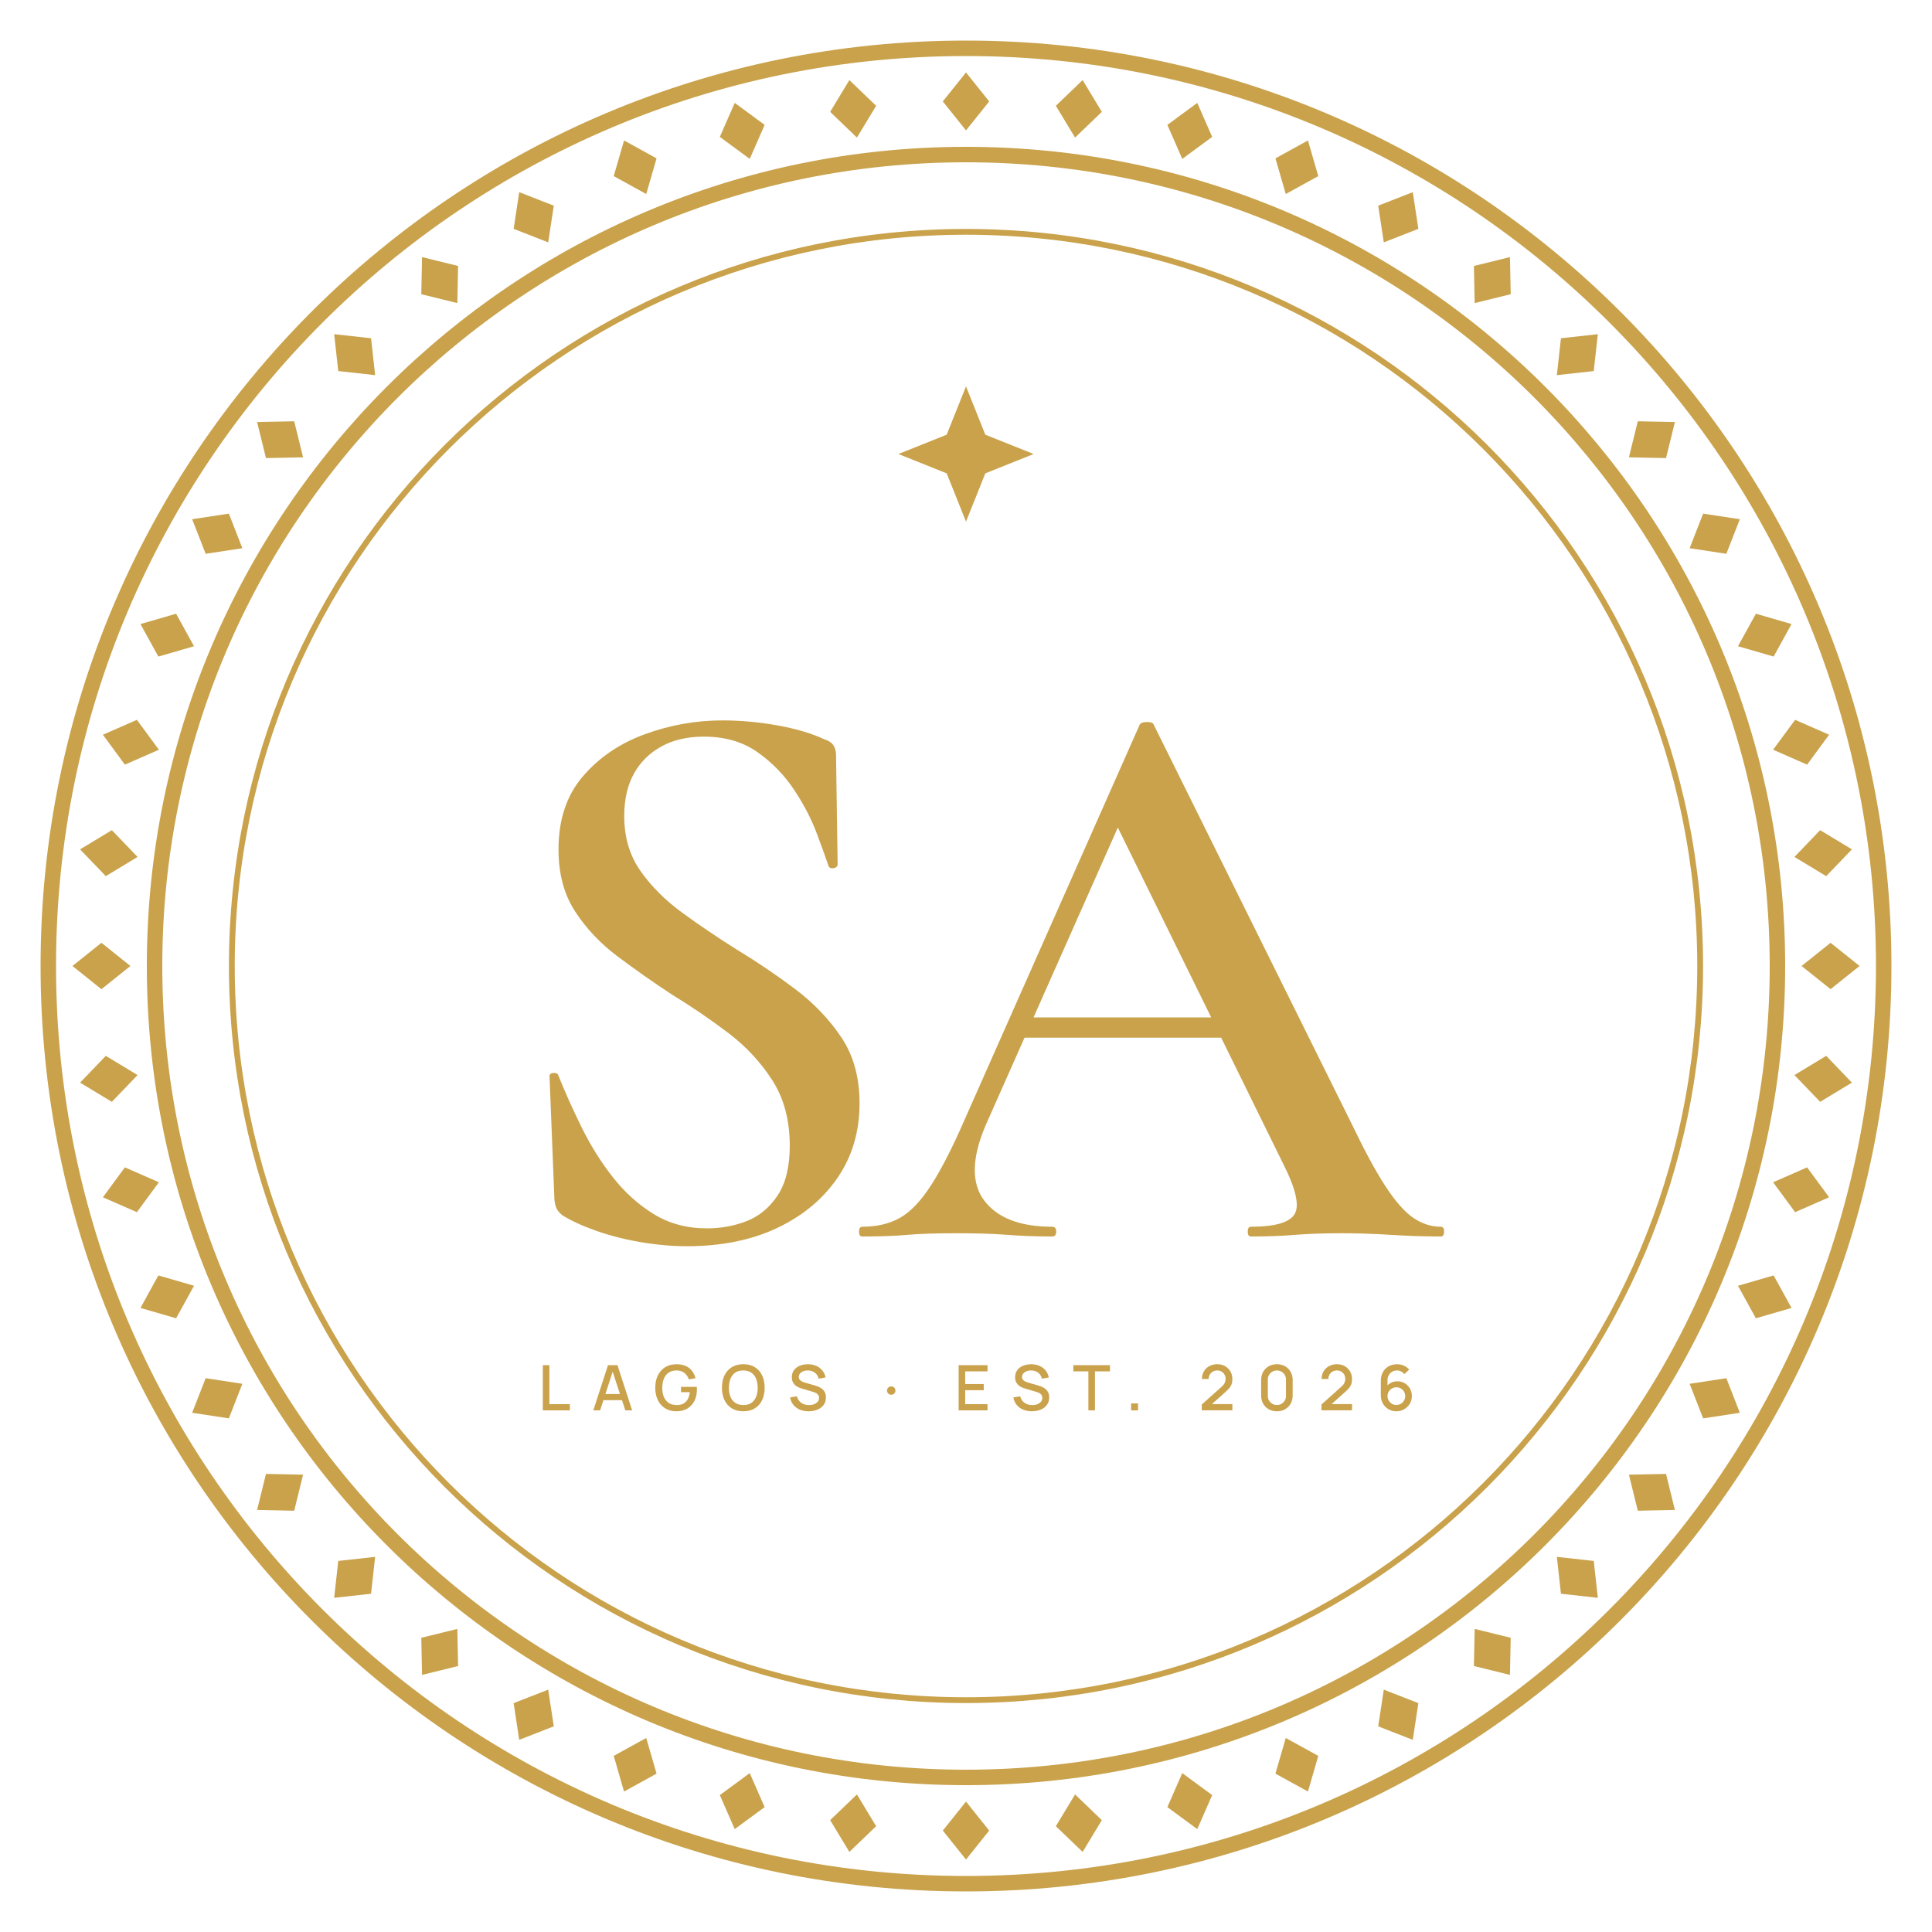
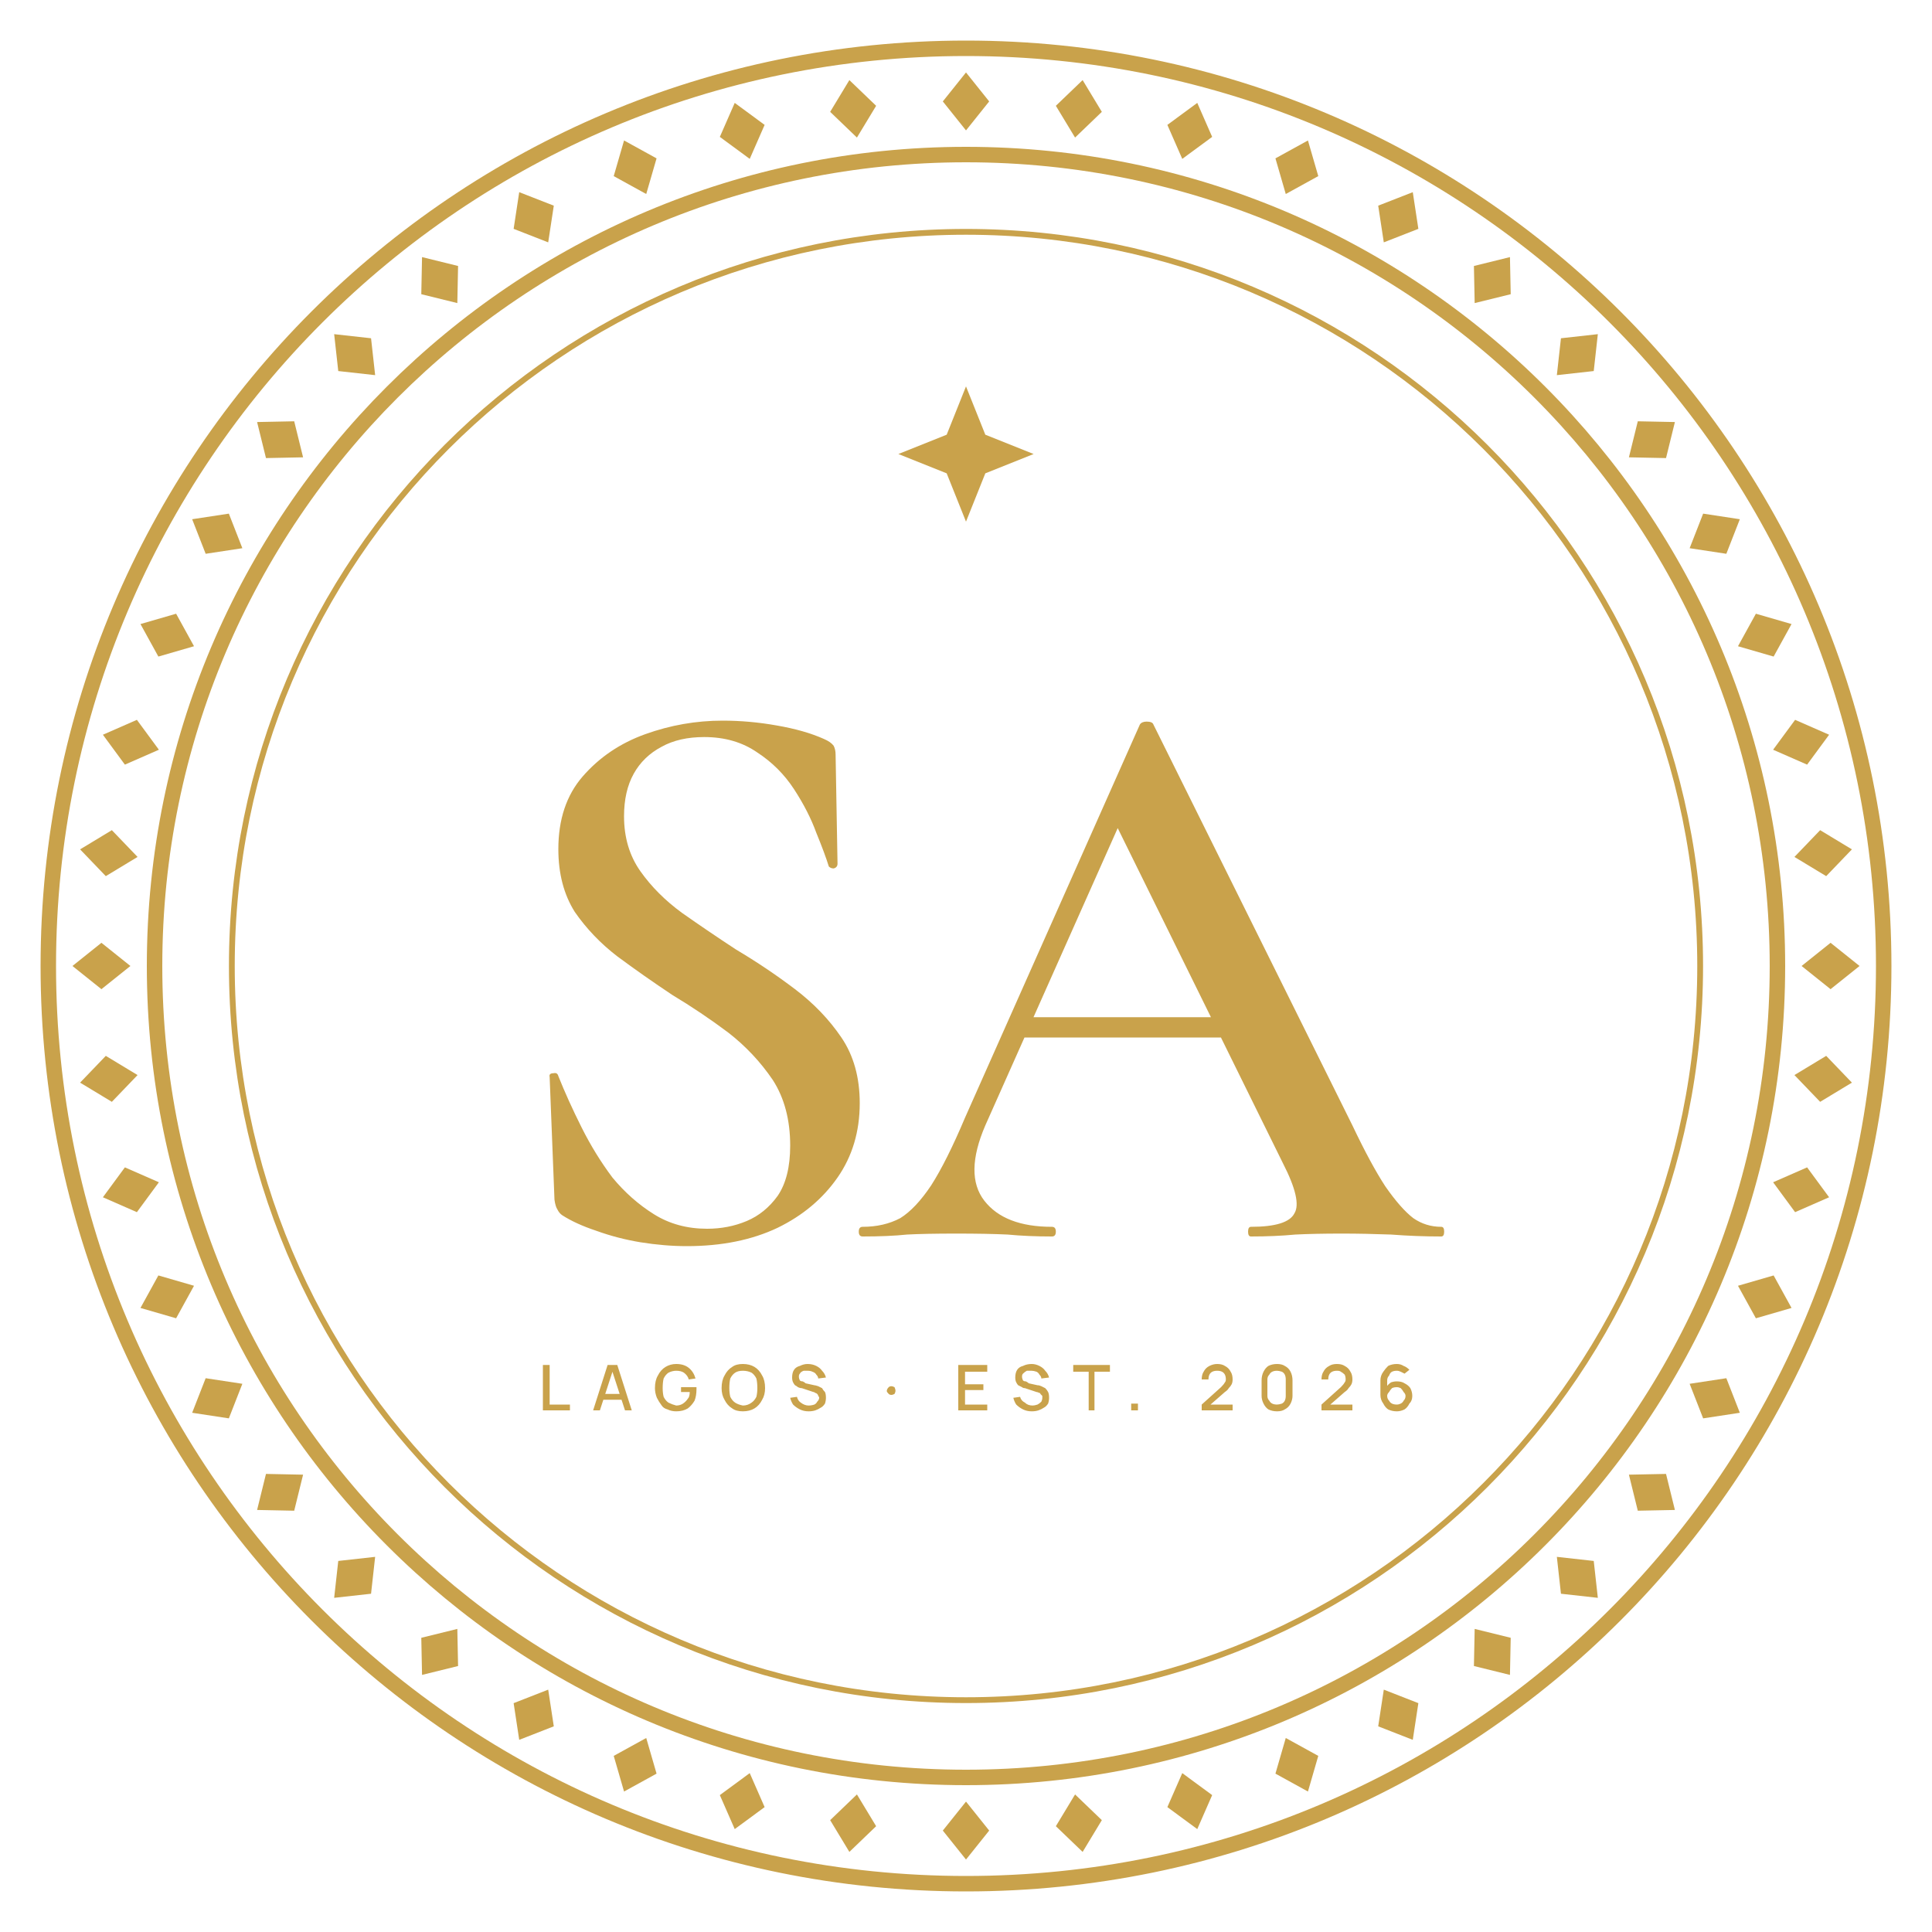
<svg xmlns="http://www.w3.org/2000/svg" width="200" height="200" viewBox="0 0 200 200">
  <defs />
  <g>
-     <path fill="none" stroke="#c9a24b" stroke-width="1.6" d="M 195 100 C 195 152.467 152.467 195 100 195 C 47.533 195 5 152.467 5 100 C 5 47.533 47.533 5 100 5 C 152.467 5 195 47.533 195 100 Z" />
-     <path fill="none" stroke="#c9a24b" stroke-width="1.6" d="M 184 100 C 184 146.392 146.392 184 100 184 C 53.608 184 16 146.392 16 100 C 16 53.608 53.608 16 100 16 C 146.392 16 184 53.608 184 100 Z" />
-     <path fill="#c9a24b" stroke="none" d="M 100 7.5 L 102.4 10.5 L 100 13.5 L 97.6 10.5 Z" />
+     <path fill="none" stroke="#c9a24b" stroke-width="1.6" d="M195 100C195 152.5 152.5 195 100 195C47.5 195 5 152.5 5 100C5 47.5 47.5 5 100 5C152.5 5 195 47.5 195 100Z" />
+     <path fill="none" stroke="#c9a24b" stroke-width="1.6" d="M184 100C184 146.4 146.4 184 100 184C53.6 184 16 146.4 16 100C16 53.6 53.6 16 100 16C146.4 16 184 53.6 184 100Z" />
+     <path fill="#c9a24b" stroke="none" d="M100 7.5L102.4 10.5L100 13.5L97.6 10.5Z" />
    <g transform="matrix(0.9914449 0.1305262 -0.1305262 0.9914449 13.90813 -12.19711)">
-       <path fill="#c9a24b" stroke="none" d="M 100 7.5 L 102.4 10.5 L 100 13.5 L 97.6 10.5 Z" />
+       <path fill="#c9a24b" stroke="none" d="M100 7.5L102.4 10.5L100 13.5L97.6 10.5Z" />
    </g>
    <g transform="matrix(0.9659258 0.258819 -0.258819 0.9659258 29.28932 -22.47449)">
-       <path fill="#c9a24b" stroke="none" d="M 100 7.5 L 102.4 10.5 L 100 13.5 L 97.6 10.5 Z" />
+       <path fill="#c9a24b" stroke="none" d="M100 7.5L102.4 10.5L100 13.5L97.6 10.5Z" />
    </g>
    <g transform="matrix(0.9238795 0.3826834 -0.3826834 0.9238795 45.88039 -30.6563)">
-       <path fill="#c9a24b" stroke="none" d="M 100 7.5 L 102.4 10.5 L 100 13.5 L 97.6 10.5 Z" />
+       <path fill="#c9a24b" stroke="none" d="M100 7.5L102.4 10.5L100 13.5L97.6 10.5Z" />
    </g>
    <g transform="matrix(0.8660254 0.5 -0.5 0.8660254 63.39746 -36.60254)">
-       <path fill="#c9a24b" stroke="none" d="M 100 7.5 L 102.4 10.5 L 100 13.5 L 97.6 10.5 Z" />
+       <path fill="#c9a24b" stroke="none" d="M100 7.5L102.4 10.5L100 13.5L97.6 10.5Z" />
    </g>
    <g transform="matrix(0.7933533 0.6087614 -0.6087614 0.7933533 81.54081 -40.21148)">
-       <path fill="#c9a24b" stroke="none" d="M 100 7.5 L 102.4 10.5 L 100 13.5 L 97.6 10.5 Z" />
+       <path fill="#c9a24b" stroke="none" d="M100 7.5L102.4 10.5L100 13.5L97.6 10.5Z" />
    </g>
    <g transform="matrix(0.7071068 0.7071068 -0.7071068 0.7071068 100 -41.42136)">
-       <path fill="#c9a24b" stroke="none" d="M 100 7.5 L 102.4 10.5 L 100 13.5 L 97.6 10.5 Z" />
+       <path fill="#c9a24b" stroke="none" d="M100 7.5L102.4 10.5L100 13.5L97.6 10.5Z" />
    </g>
    <g transform="matrix(0.6087614 0.7933533 -0.7933533 0.6087614 118.4592 -40.21148)">
-       <path fill="#c9a24b" stroke="none" d="M 100 7.5 L 102.4 10.5 L 100 13.5 L 97.6 10.5 Z" />
+       <path fill="#c9a24b" stroke="none" d="M100 7.5L102.4 10.5L100 13.5L97.6 10.5Z" />
    </g>
    <g transform="matrix(0.5 0.8660254 -0.8660254 0.5 136.6025 -36.60254)">
-       <path fill="#c9a24b" stroke="none" d="M 100 7.5 L 102.4 10.5 L 100 13.5 L 97.6 10.5 Z" />
+       <path fill="#c9a24b" stroke="none" d="M100 7.5L102.4 10.5L100 13.5L97.6 10.5Z" />
    </g>
    <g transform="matrix(0.3826834 0.9238795 -0.9238795 0.3826834 154.1196 -30.6563)">
-       <path fill="#c9a24b" stroke="none" d="M 100 7.5 L 102.4 10.5 L 100 13.5 L 97.6 10.5 Z" />
+       <path fill="#c9a24b" stroke="none" d="M100 7.5L102.4 10.5L100 13.5L97.6 10.5Z" />
    </g>
    <g transform="matrix(0.258819 0.9659258 -0.9659258 0.258819 170.7107 -22.47449)">
-       <path fill="#c9a24b" stroke="none" d="M 100 7.5 L 102.4 10.5 L 100 13.5 L 97.6 10.5 Z" />
+       <path fill="#c9a24b" stroke="none" d="M100 7.5L102.4 10.5L100 13.5L97.6 10.5Z" />
    </g>
    <g transform="matrix(0.1305262 0.9914449 -0.9914449 0.1305262 186.0919 -12.19711)">
-       <path fill="#c9a24b" stroke="none" d="M 100 7.5 L 102.4 10.5 L 100 13.5 L 97.6 10.5 Z" />
+       <path fill="#c9a24b" stroke="none" d="M100 7.5L102.4 10.5L100 13.5L97.6 10.5Z" />
    </g>
    <g transform="matrix(0 1 -1 0 200 0)">
-       <path fill="#c9a24b" stroke="none" d="M 100 7.5 L 102.4 10.5 L 100 13.5 L 97.6 10.5 Z" />
+       <path fill="#c9a24b" stroke="none" d="M100 7.5L102.4 10.5L100 13.5L97.6 10.5Z" />
    </g>
    <g transform="matrix(-0.1305262 0.9914449 -0.9914449 -0.1305262 212.1971 13.90813)">
-       <path fill="#c9a24b" stroke="none" d="M 100 7.5 L 102.4 10.5 L 100 13.5 L 97.6 10.5 Z" />
+       <path fill="#c9a24b" stroke="none" d="M100 7.5L102.4 10.5L100 13.5L97.6 10.5Z" />
    </g>
    <g transform="matrix(-0.258819 0.9659258 -0.9659258 -0.258819 222.4745 29.28932)">
-       <path fill="#c9a24b" stroke="none" d="M 100 7.5 L 102.4 10.5 L 100 13.5 L 97.6 10.5 Z" />
+       <path fill="#c9a24b" stroke="none" d="M100 7.5L102.4 10.5L100 13.5L97.6 10.5Z" />
    </g>
    <g transform="matrix(-0.3826834 0.9238795 -0.9238795 -0.3826834 230.6563 45.88039)">
-       <path fill="#c9a24b" stroke="none" d="M 100 7.5 L 102.4 10.5 L 100 13.5 L 97.6 10.5 Z" />
+       <path fill="#c9a24b" stroke="none" d="M100 7.5L102.4 10.5L100 13.5L97.6 10.5Z" />
    </g>
    <g transform="matrix(-0.5 0.8660254 -0.8660254 -0.5 236.6025 63.39746)">
-       <path fill="#c9a24b" stroke="none" d="M 100 7.5 L 102.4 10.5 L 100 13.5 L 97.6 10.5 Z" />
+       <path fill="#c9a24b" stroke="none" d="M100 7.5L102.4 10.5L100 13.5L97.6 10.5Z" />
    </g>
    <g transform="matrix(-0.6087614 0.7933533 -0.7933533 -0.6087614 240.2115 81.54081)">
-       <path fill="#c9a24b" stroke="none" d="M 100 7.5 L 102.4 10.5 L 100 13.5 L 97.6 10.5 Z" />
+       <path fill="#c9a24b" stroke="none" d="M100 7.5L102.4 10.5L100 13.5L97.6 10.5Z" />
    </g>
    <g transform="matrix(-0.7071068 0.7071068 -0.7071068 -0.7071068 241.4214 100)">
-       <path fill="#c9a24b" stroke="none" d="M 100 7.5 L 102.4 10.5 L 100 13.5 L 97.6 10.5 Z" />
+       <path fill="#c9a24b" stroke="none" d="M100 7.5L102.4 10.5L100 13.5L97.6 10.5Z" />
    </g>
    <g transform="matrix(-0.7933533 0.6087614 -0.6087614 -0.7933533 240.2115 118.4592)">
-       <path fill="#c9a24b" stroke="none" d="M 100 7.5 L 102.4 10.5 L 100 13.5 L 97.6 10.5 Z" />
+       <path fill="#c9a24b" stroke="none" d="M100 7.5L102.4 10.5L100 13.5L97.6 10.5Z" />
    </g>
    <g transform="matrix(-0.8660254 0.5 -0.5 -0.8660254 236.6025 136.6025)">
-       <path fill="#c9a24b" stroke="none" d="M 100 7.5 L 102.4 10.5 L 100 13.5 L 97.6 10.5 Z" />
+       <path fill="#c9a24b" stroke="none" d="M100 7.5L102.4 10.5L100 13.5L97.6 10.5Z" />
    </g>
    <g transform="matrix(-0.9238795 0.3826834 -0.3826834 -0.9238795 230.6563 154.1196)">
-       <path fill="#c9a24b" stroke="none" d="M 100 7.5 L 102.4 10.5 L 100 13.5 L 97.6 10.5 Z" />
+       <path fill="#c9a24b" stroke="none" d="M100 7.5L102.4 10.5L100 13.5L97.6 10.5Z" />
    </g>
    <g transform="matrix(-0.9659258 0.258819 -0.258819 -0.9659258 222.4745 170.7107)">
-       <path fill="#c9a24b" stroke="none" d="M 100 7.5 L 102.4 10.5 L 100 13.5 L 97.6 10.5 Z" />
+       <path fill="#c9a24b" stroke="none" d="M100 7.5L102.4 10.5L100 13.5L97.6 10.5Z" />
    </g>
    <g transform="matrix(-0.9914449 0.1305262 -0.1305262 -0.9914449 212.1971 186.0919)">
-       <path fill="#c9a24b" stroke="none" d="M 100 7.5 L 102.4 10.5 L 100 13.5 L 97.6 10.5 Z" />
+       <path fill="#c9a24b" stroke="none" d="M100 7.5L102.4 10.5L100 13.5L97.6 10.5Z" />
    </g>
    <g transform="matrix(-1 0 -0 -1 200 200)">
-       <path fill="#c9a24b" stroke="none" d="M 100 7.5 L 102.4 10.5 L 100 13.5 L 97.6 10.5 Z" />
+       <path fill="#c9a24b" stroke="none" d="M100 7.5L102.4 10.5L100 13.5L97.6 10.5Z" />
    </g>
    <g transform="matrix(-0.9914449 -0.1305262 0.1305262 -0.9914449 186.0919 212.1971)">
-       <path fill="#c9a24b" stroke="none" d="M 100 7.5 L 102.4 10.5 L 100 13.5 L 97.6 10.5 Z" />
+       <path fill="#c9a24b" stroke="none" d="M100 7.5L102.4 10.5L100 13.5L97.6 10.5Z" />
    </g>
    <g transform="matrix(-0.9659258 -0.258819 0.258819 -0.9659258 170.7107 222.4745)">
-       <path fill="#c9a24b" stroke="none" d="M 100 7.5 L 102.4 10.5 L 100 13.5 L 97.6 10.5 Z" />
+       <path fill="#c9a24b" stroke="none" d="M100 7.5L102.4 10.5L100 13.5L97.6 10.5Z" />
    </g>
    <g transform="matrix(-0.9238795 -0.3826834 0.3826834 -0.9238795 154.1196 230.6563)">
-       <path fill="#c9a24b" stroke="none" d="M 100 7.5 L 102.4 10.5 L 100 13.5 L 97.6 10.5 Z" />
+       <path fill="#c9a24b" stroke="none" d="M100 7.5L102.4 10.5L100 13.5L97.6 10.5Z" />
    </g>
    <g transform="matrix(-0.8660254 -0.5 0.5 -0.8660254 136.6025 236.6025)">
-       <path fill="#c9a24b" stroke="none" d="M 100 7.5 L 102.4 10.5 L 100 13.5 L 97.6 10.5 Z" />
+       <path fill="#c9a24b" stroke="none" d="M100 7.5L102.4 10.5L100 13.5L97.6 10.5Z" />
    </g>
    <g transform="matrix(-0.7933533 -0.6087614 0.6087614 -0.7933533 118.4592 240.2115)">
-       <path fill="#c9a24b" stroke="none" d="M 100 7.5 L 102.4 10.5 L 100 13.5 L 97.6 10.5 Z" />
+       <path fill="#c9a24b" stroke="none" d="M100 7.5L102.4 10.5L100 13.5L97.6 10.5Z" />
    </g>
    <g transform="matrix(-0.7071068 -0.7071068 0.7071068 -0.7071068 100 241.4214)">
-       <path fill="#c9a24b" stroke="none" d="M 100 7.5 L 102.4 10.5 L 100 13.5 L 97.6 10.5 Z" />
+       <path fill="#c9a24b" stroke="none" d="M100 7.5L102.4 10.5L100 13.5L97.6 10.5Z" />
    </g>
    <g transform="matrix(-0.6087614 -0.7933533 0.7933533 -0.6087614 81.54081 240.2115)">
-       <path fill="#c9a24b" stroke="none" d="M 100 7.5 L 102.4 10.5 L 100 13.5 L 97.6 10.5 Z" />
+       <path fill="#c9a24b" stroke="none" d="M100 7.5L102.4 10.5L100 13.5L97.6 10.5Z" />
    </g>
    <g transform="matrix(-0.5 -0.8660254 0.8660254 -0.5 63.39746 236.6025)">
-       <path fill="#c9a24b" stroke="none" d="M 100 7.5 L 102.4 10.5 L 100 13.5 L 97.6 10.5 Z" />
+       <path fill="#c9a24b" stroke="none" d="M100 7.5L102.4 10.5L100 13.5L97.6 10.5Z" />
    </g>
    <g transform="matrix(-0.3826834 -0.9238795 0.9238795 -0.3826834 45.88039 230.6563)">
-       <path fill="#c9a24b" stroke="none" d="M 100 7.5 L 102.4 10.5 L 100 13.5 L 97.6 10.5 Z" />
+       <path fill="#c9a24b" stroke="none" d="M100 7.5L102.4 10.5L100 13.5L97.6 10.5Z" />
    </g>
    <g transform="matrix(-0.258819 -0.9659258 0.9659258 -0.258819 29.28932 222.4745)">
-       <path fill="#c9a24b" stroke="none" d="M 100 7.5 L 102.4 10.5 L 100 13.5 L 97.6 10.5 Z" />
+       <path fill="#c9a24b" stroke="none" d="M100 7.5L102.4 10.5L100 13.5L97.6 10.5Z" />
    </g>
    <g transform="matrix(-0.1305262 -0.9914449 0.9914449 -0.1305262 13.90813 212.1971)">
-       <path fill="#c9a24b" stroke="none" d="M 100 7.5 L 102.4 10.5 L 100 13.5 L 97.6 10.5 Z" />
+       <path fill="#c9a24b" stroke="none" d="M100 7.5L102.4 10.5L100 13.5L97.6 10.5Z" />
    </g>
    <g transform="matrix(-0 -1 1 -0 0 200)">
-       <path fill="#c9a24b" stroke="none" d="M 100 7.5 L 102.4 10.5 L 100 13.5 L 97.6 10.5 Z" />
+       <path fill="#c9a24b" stroke="none" d="M100 7.5L102.4 10.5L100 13.5L97.6 10.5Z" />
    </g>
    <g transform="matrix(0.1305262 -0.9914449 0.9914449 0.1305262 -12.19711 186.0919)">
-       <path fill="#c9a24b" stroke="none" d="M 100 7.5 L 102.4 10.5 L 100 13.5 L 97.6 10.5 Z" />
+       <path fill="#c9a24b" stroke="none" d="M100 7.5L102.4 10.5L100 13.5L97.6 10.5Z" />
    </g>
    <g transform="matrix(0.258819 -0.9659258 0.9659258 0.258819 -22.47449 170.7107)">
-       <path fill="#c9a24b" stroke="none" d="M 100 7.5 L 102.4 10.5 L 100 13.5 L 97.6 10.5 Z" />
+       <path fill="#c9a24b" stroke="none" d="M100 7.5L102.4 10.5L100 13.5L97.6 10.5Z" />
    </g>
    <g transform="matrix(0.3826834 -0.9238795 0.9238795 0.3826834 -30.6563 154.1196)">
-       <path fill="#c9a24b" stroke="none" d="M 100 7.5 L 102.4 10.5 L 100 13.5 L 97.6 10.5 Z" />
+       <path fill="#c9a24b" stroke="none" d="M100 7.5L102.4 10.5L100 13.5L97.6 10.5Z" />
    </g>
    <g transform="matrix(0.5 -0.8660254 0.8660254 0.5 -36.60254 136.6025)">
-       <path fill="#c9a24b" stroke="none" d="M 100 7.5 L 102.4 10.5 L 100 13.5 L 97.6 10.5 Z" />
+       <path fill="#c9a24b" stroke="none" d="M100 7.5L102.4 10.5L100 13.5L97.6 10.5Z" />
    </g>
    <g transform="matrix(0.6087614 -0.7933533 0.7933533 0.6087614 -40.21148 118.4592)">
-       <path fill="#c9a24b" stroke="none" d="M 100 7.5 L 102.4 10.5 L 100 13.5 L 97.6 10.5 Z" />
+       <path fill="#c9a24b" stroke="none" d="M100 7.5L102.4 10.5L100 13.5L97.6 10.5Z" />
    </g>
    <g transform="matrix(0.7071068 -0.7071068 0.7071068 0.7071068 -41.42136 100)">
-       <path fill="#c9a24b" stroke="none" d="M 100 7.5 L 102.4 10.5 L 100 13.5 L 97.6 10.5 Z" />
+       <path fill="#c9a24b" stroke="none" d="M100 7.5L102.4 10.5L100 13.5L97.6 10.5Z" />
    </g>
    <g transform="matrix(0.7933533 -0.6087614 0.6087614 0.7933533 -40.21148 81.54081)">
-       <path fill="#c9a24b" stroke="none" d="M 100 7.5 L 102.4 10.5 L 100 13.5 L 97.6 10.5 Z" />
+       <path fill="#c9a24b" stroke="none" d="M100 7.5L102.4 10.5L100 13.5L97.6 10.5Z" />
    </g>
    <g transform="matrix(0.8660254 -0.5 0.5 0.8660254 -36.60254 63.39746)">
-       <path fill="#c9a24b" stroke="none" d="M 100 7.5 L 102.4 10.5 L 100 13.5 L 97.6 10.5 Z" />
+       <path fill="#c9a24b" stroke="none" d="M100 7.5L102.4 10.5L100 13.5L97.6 10.5Z" />
    </g>
    <g transform="matrix(0.9238795 -0.3826834 0.3826834 0.9238795 -30.6563 45.88039)">
-       <path fill="#c9a24b" stroke="none" d="M 100 7.5 L 102.4 10.5 L 100 13.5 L 97.6 10.5 Z" />
+       <path fill="#c9a24b" stroke="none" d="M100 7.5L102.4 10.5L100 13.5L97.6 10.5Z" />
    </g>
    <g transform="matrix(0.9659258 -0.258819 0.258819 0.9659258 -22.47449 29.28932)">
-       <path fill="#c9a24b" stroke="none" d="M 100 7.5 L 102.4 10.5 L 100 13.5 L 97.6 10.5 Z" />
+       <path fill="#c9a24b" stroke="none" d="M100 7.5L102.4 10.5L100 13.5L97.6 10.5Z" />
    </g>
    <g transform="matrix(0.9914449 -0.1305262 0.1305262 0.9914449 -12.19711 13.90813)">
-       <path fill="#c9a24b" stroke="none" d="M 100 7.5 L 102.4 10.5 L 100 13.5 L 97.6 10.5 Z" />
+       <path fill="#c9a24b" stroke="none" d="M100 7.5L102.4 10.5L100 13.5L97.6 10.5Z" />
    </g>
-     <path fill="none" stroke="#c9a24b" stroke-width="0.6" d="M 176 100 C 176 141.974 141.974 176 100 176 C 58.026 176 24 141.974 24 100 C 24 58.026 58.026 24 100 24 C 141.974 24 176 58.026 176 100 Z" />
+     <path fill="none" stroke="#c9a24b" stroke-width="0.6" d="M176 100C176 142 142 176 100 176C58 176 24 142 24 100C24 58 58 24 100 24C142 24 176 58 176 100Z" />
    <g>
-       <path fill="#c9a24b" stroke="none" d="M 64.62 84.488 Q 64.62 87.764 66.3 90.158 Q 67.98 92.552 70.626 94.484 Q 73.272 96.416 76.212 98.264 Q 79.404 100.196 82.302 102.38 Q 85.2 104.564 87.09 107.378 Q 88.98 110.192 88.98 114.224 Q 88.98 118.592 86.712 121.91 Q 84.444 125.228 80.454 127.118 Q 76.464 129.008 71.088 129.008 Q 68.82 129.008 66.342 128.588 Q 63.864 128.168 61.722 127.412 Q 59.58 126.656 58.236 125.816 Q 57.9 125.564 57.69 125.228 Q 57.48 124.892 57.396 124.22 L 56.892 111.536 Q 56.808 111.116 57.27 111.074 Q 57.732 111.032 57.816 111.368 Q 58.824 113.888 60.21 116.702 Q 61.596 119.516 63.444 121.868 Q 65.292 124.22 67.686 125.69 Q 70.08 127.16 73.188 127.16 Q 75.372 127.16 77.304 126.404 Q 79.236 125.648 80.496 123.758 Q 81.756 121.868 81.756 118.592 Q 81.756 114.644 79.95 111.83 Q 78.144 109.016 75.372 106.916 Q 72.6 104.816 69.576 102.968 Q 66.636 101.036 63.948 99.02 Q 61.26 97.004 59.538 94.358 Q 57.816 91.712 57.816 87.932 Q 57.816 83.312 60.336 80.372 Q 62.856 77.432 66.762 76.004 Q 70.668 74.576 74.784 74.576 Q 77.556 74.576 80.412 75.08 Q 83.268 75.584 85.284 76.508 Q 86.04 76.76 86.292 77.18 Q 86.544 77.6 86.544 78.104 L 86.712 89.444 Q 86.712 89.78 86.334 89.864 Q 85.956 89.948 85.788 89.696 Q 85.368 88.436 84.528 86.21 Q 83.688 83.984 82.176 81.716 Q 80.664 79.448 78.396 77.852 Q 76.128 76.256 72.852 76.256 Q 70.332 76.256 68.484 77.264 Q 66.636 78.272 65.628 80.078 Q 64.62 81.884 64.62 84.488 Z M 104.468 107.42 L 105.56 105.32 L 129.08 105.32 L 129.668 107.42 L 104.468 107.42 Z M 149.156 126.992 Q 149.492 126.992 149.492 127.496 Q 149.492 128 149.156 128 Q 146.636 128 143.99 127.832 Q 141.344 127.664 138.908 127.664 Q 136.136 127.664 134.078 127.832 Q 132.02 128 129.5 128 Q 129.164 128 129.164 127.496 Q 129.164 126.992 129.5 126.992 Q 133.28 126.992 134.036 125.648 Q 134.792 124.304 132.776 120.356 L 115.22 84.656 L 118.664 79.028 L 102.032 116.492 Q 99.848 121.616 101.906 124.304 Q 103.964 126.992 108.92 126.992 Q 109.34 126.992 109.34 127.496 Q 109.34 128 108.92 128 Q 106.4 128 104.3 127.832 Q 102.2 127.664 99.008 127.664 Q 95.816 127.664 93.926 127.832 Q 92.036 128 89.264 128 Q 88.928 128 88.928 127.496 Q 88.928 126.992 89.264 126.992 Q 91.532 126.992 93.17 126.068 Q 94.808 125.144 96.404 122.666 Q 98 120.188 99.932 115.736 L 117.992 74.996 Q 118.16 74.744 118.748 74.744 Q 119.336 74.744 119.42 74.996 L 140 116.492 Q 141.932 120.524 143.444 122.834 Q 144.956 125.144 146.3 126.068 Q 147.644 126.992 149.156 126.992 Z" />
+       <path fill="#c9a24b" stroke="none" d="M64.6 84.5Q64.6 87.8 66.3 90.2Q68 92.6 70.6 94.5Q73.3 96.4 76.2 98.3Q79.4 100.2 82.3 102.4Q85.2 104.6 87.1 107.4Q89 110.2 89 114.2Q89 118.6 86.7 121.9Q84.4 125.2 80.5 127.1Q76.5 129 71.1 129Q68.8 129 66.3 128.6Q63.9 128.2 61.7 127.4Q59.6 126.7 58.2 125.8Q57.9 125.6 57.7 125.2Q57.5 124.9 57.4 124.2L56.9 111.5Q56.8 111.1 57.3 111.1Q57.7 111 57.8 111.4Q58.8 113.9 60.2 116.7Q61.6 119.5 63.4 121.9Q65.3 124.2 67.7 125.7Q70.1 127.2 73.2 127.2Q75.4 127.2 77.3 126.4Q79.2 125.6 80.5 123.8Q81.8 121.9 81.8 118.6Q81.8 114.6 80 111.8Q78.1 109 75.4 106.9Q72.6 104.8 69.6 103Q66.6 101 63.9 99Q61.3 97 59.5 94.4Q57.8 91.7 57.8 87.9Q57.8 83.3 60.3 80.4Q62.9 77.4 66.8 76Q70.7 74.6 74.8 74.6Q77.6 74.6 80.4 75.1Q83.3 75.6 85.3 76.5Q86 76.8 86.3 77.2Q86.5 77.6 86.5 78.1L86.7 89.4Q86.7 89.8 86.3 89.9Q86 89.9 85.8 89.7Q85.4 88.4 84.5 86.2Q83.7 84 82.2 81.7Q80.7 79.4 78.4 77.9Q76.1 76.3 72.9 76.3Q70.3 76.3 68.5 77.3Q66.6 78.3 65.6 80.1Q64.6 81.9 64.6 84.5ZM104.5 107.4L105.6 105.3L129.1 105.3L129.7 107.4L104.5 107.4ZM149.2 127Q149.5 127 149.5 127.5Q149.5 128 149.2 128Q146.6 128 144 127.8Q141.3 127.7 138.9 127.7Q136.1 127.7 134.1 127.8Q132 128 129.5 128Q129.2 128 129.2 127.5Q129.2 127 129.5 127Q133.3 127 134 125.6Q134.8 124.3 132.8 120.4L115.2 84.7L118.7 79L102 116.5Q99.8 121.6 101.9 124.3Q104 127 108.9 127Q109.3 127 109.3 127.5Q109.3 128 108.9 128Q106.4 128 104.3 127.8Q102.2 127.7 99 127.7Q95.8 127.7 93.9 127.8Q92 128 89.3 128Q88.9 128 88.9 127.5Q88.9 127 89.3 127Q91.5 127 93.2 126.1Q94.8 125.1 96.4 122.7Q98 120.2 99.9 115.7L118 75Q118.2 74.7 118.7 74.7Q119.3 74.7 119.4 75L140 116.5Q141.9 120.5 143.4 122.8Q145 125.1 146.3 126.1Q147.6 127 149.2 127Z" />
    </g>
-     <path fill="#c9a24b" stroke="none" d="M 100 40 L 102 45 L 107 47 L 102 49 L 100 54 L 98 49 L 93 47 L 98 45 Z" />
+     <path fill="#c9a24b" stroke="none" d="M100 40L102 45L107 47L102 49L100 54L98 49L93 47L98 45Z" />
    <g>
-       <path fill="#c9a24b" stroke="none" d="M 56.193 146 L 56.193 141.32 L 56.873 141.32 L 56.873 145.36 L 58.992 145.36 L 58.992 146 L 56.193 146 Z M 61.419 146 L 62.94 141.32 L 63.918 141.32 L 65.439 146 L 64.734 146 L 63.333 141.729 L 63.509 141.729 L 62.124 146 L 61.419 146 Z M 62.209 144.944 L 62.209 144.307 L 64.653 144.307 L 64.653 144.944 L 62.209 144.944 Z M 70.009 146.097 Q 69.537 146.097 69.141 145.933 Q 68.744 145.769 68.452 145.454 Q 68.159 145.139 67.997 144.687 Q 67.834 144.235 67.834 143.66 Q 67.834 142.903 68.111 142.358 Q 68.387 141.814 68.878 141.52 Q 69.368 141.226 70.009 141.226 Q 70.834 141.226 71.327 141.609 Q 71.819 141.993 71.998 142.669 L 71.309 142.792 Q 71.166 142.373 70.847 142.123 Q 70.529 141.873 70.048 141.869 Q 69.55 141.866 69.221 142.09 Q 68.891 142.315 68.725 142.719 Q 68.559 143.124 68.556 143.66 Q 68.553 144.196 68.718 144.598 Q 68.884 144.999 69.217 145.223 Q 69.55 145.447 70.048 145.451 Q 70.447 145.457 70.735 145.303 Q 71.023 145.149 71.192 144.85 Q 71.361 144.55 71.409 144.115 L 70.499 144.115 L 70.499 143.569 L 72.131 143.569 Q 72.138 143.627 72.141 143.723 Q 72.144 143.819 72.144 143.845 Q 72.144 144.495 71.894 145.006 Q 71.643 145.516 71.166 145.807 Q 70.688 146.097 70.009 146.097 Z M 76.947 146.097 Q 76.245 146.097 75.751 145.79 Q 75.257 145.483 74.996 144.934 Q 74.734 144.385 74.734 143.66 Q 74.734 142.935 74.996 142.386 Q 75.257 141.837 75.751 141.53 Q 76.245 141.222 76.947 141.222 Q 77.646 141.222 78.142 141.53 Q 78.637 141.837 78.897 142.386 Q 79.157 142.935 79.157 143.66 Q 79.157 144.385 78.897 144.934 Q 78.637 145.483 78.142 145.79 Q 77.646 146.097 76.947 146.097 Z M 76.947 145.451 Q 77.444 145.457 77.774 145.231 Q 78.104 145.006 78.27 144.601 Q 78.436 144.196 78.436 143.66 Q 78.436 143.124 78.27 142.722 Q 78.104 142.321 77.774 142.097 Q 77.444 141.873 76.947 141.869 Q 76.45 141.863 76.12 142.087 Q 75.79 142.311 75.624 142.718 Q 75.459 143.124 75.455 143.66 Q 75.452 144.196 75.618 144.598 Q 75.784 144.999 76.117 145.223 Q 76.45 145.447 76.947 145.451 Z M 83.704 146.097 Q 83.2 146.097 82.795 145.924 Q 82.391 145.75 82.129 145.426 Q 81.867 145.103 81.789 144.658 L 82.498 144.55 Q 82.605 144.98 82.946 145.218 Q 83.288 145.457 83.743 145.457 Q 84.025 145.457 84.263 145.368 Q 84.5 145.279 84.645 145.111 Q 84.789 144.944 84.789 144.71 Q 84.789 144.583 84.745 144.486 Q 84.701 144.388 84.625 144.315 Q 84.549 144.242 84.44 144.188 Q 84.331 144.135 84.201 144.095 L 83.002 143.741 Q 82.826 143.689 82.644 143.606 Q 82.462 143.524 82.311 143.389 Q 82.16 143.254 82.066 143.054 Q 81.972 142.854 81.972 142.568 Q 81.972 142.136 82.194 141.835 Q 82.417 141.535 82.797 141.38 Q 83.177 141.226 83.648 141.226 Q 84.123 141.232 84.498 141.395 Q 84.874 141.557 85.122 141.861 Q 85.371 142.165 85.465 142.597 L 84.737 142.721 Q 84.688 142.458 84.529 142.267 Q 84.37 142.077 84.139 141.975 Q 83.908 141.873 83.639 141.869 Q 83.379 141.863 83.163 141.947 Q 82.946 142.032 82.818 142.185 Q 82.69 142.337 82.69 142.536 Q 82.69 142.731 82.803 142.851 Q 82.917 142.971 83.085 143.041 Q 83.252 143.111 83.418 143.156 L 84.282 143.4 Q 84.445 143.446 84.651 143.522 Q 84.857 143.598 85.051 143.735 Q 85.244 143.871 85.371 144.097 Q 85.498 144.323 85.498 144.664 Q 85.498 145.018 85.355 145.287 Q 85.212 145.555 84.963 145.735 Q 84.714 145.916 84.389 146.006 Q 84.064 146.097 83.704 146.097 Z M 92.27 144.385 Q 92.082 144.385 91.953 144.261 Q 91.825 144.138 91.825 143.952 Q 91.825 143.764 91.953 143.642 Q 92.082 143.52 92.27 143.52 Q 92.439 143.52 92.566 143.642 Q 92.693 143.764 92.693 143.952 Q 92.693 144.138 92.566 144.261 Q 92.439 144.385 92.27 144.385 Z M 99.238 146 L 99.238 141.32 L 102.228 141.32 L 102.228 141.96 L 99.917 141.96 L 99.917 143.273 L 101.838 143.273 L 101.838 143.913 L 99.917 143.913 L 99.917 145.36 L 102.228 145.36 L 102.228 146 L 99.238 146 Z M 106.816 146.097 Q 106.313 146.097 105.908 145.924 Q 105.504 145.75 105.242 145.426 Q 104.98 145.103 104.902 144.658 L 105.611 144.55 Q 105.718 144.98 106.059 145.218 Q 106.4 145.457 106.856 145.457 Q 107.138 145.457 107.375 145.368 Q 107.613 145.279 107.757 145.111 Q 107.902 144.944 107.902 144.71 Q 107.902 144.583 107.858 144.486 Q 107.814 144.388 107.738 144.315 Q 107.662 144.242 107.553 144.188 Q 107.444 144.135 107.314 144.095 L 106.115 143.741 Q 105.939 143.689 105.757 143.606 Q 105.575 143.524 105.424 143.389 Q 105.273 143.254 105.178 143.054 Q 105.084 142.854 105.084 142.568 Q 105.084 142.136 105.307 141.835 Q 105.529 141.535 105.91 141.38 Q 106.29 141.226 106.761 141.226 Q 107.236 141.232 107.611 141.395 Q 107.986 141.557 108.235 141.861 Q 108.484 142.165 108.578 142.597 L 107.85 142.721 Q 107.801 142.458 107.642 142.267 Q 107.483 142.077 107.252 141.975 Q 107.021 141.873 106.751 141.869 Q 106.491 141.863 106.275 141.947 Q 106.059 142.032 105.931 142.185 Q 105.802 142.337 105.802 142.536 Q 105.802 142.731 105.916 142.851 Q 106.03 142.971 106.197 143.041 Q 106.365 143.111 106.531 143.156 L 107.395 143.4 Q 107.557 143.446 107.764 143.522 Q 107.97 143.598 108.164 143.735 Q 108.357 143.871 108.484 144.097 Q 108.61 144.323 108.61 144.664 Q 108.61 145.018 108.467 145.287 Q 108.324 145.555 108.076 145.735 Q 107.827 145.916 107.502 146.006 Q 107.177 146.097 106.816 146.097 Z M 112.669 146 L 112.669 141.96 L 111.113 141.96 L 111.113 141.32 L 114.905 141.32 L 114.905 141.96 L 113.349 141.96 L 113.349 146 L 112.669 146 Z M 117.093 146 L 117.093 145.282 L 117.811 145.282 L 117.811 146 L 117.093 146 Z M 124.408 145.997 L 124.411 145.392 L 126.449 143.566 Q 126.696 143.348 126.785 143.15 Q 126.875 142.952 126.875 142.753 Q 126.875 142.503 126.764 142.303 Q 126.653 142.103 126.459 141.986 Q 126.263 141.869 126.01 141.869 Q 125.75 141.869 125.547 141.991 Q 125.344 142.113 125.23 142.315 Q 125.116 142.516 125.119 142.75 L 124.424 142.75 Q 124.424 142.295 124.63 141.952 Q 124.837 141.609 125.197 141.416 Q 125.558 141.222 126.023 141.222 Q 126.465 141.222 126.816 141.422 Q 127.167 141.622 127.37 141.97 Q 127.573 142.318 127.573 142.763 Q 127.573 143.085 127.489 143.309 Q 127.404 143.533 127.235 143.725 Q 127.066 143.917 126.813 144.141 L 125.24 145.545 L 125.165 145.35 L 127.573 145.35 L 127.573 145.997 L 124.408 145.997 Z M 132.185 146.097 Q 131.707 146.097 131.34 145.888 Q 130.972 145.678 130.763 145.311 Q 130.553 144.944 130.553 144.466 L 130.553 142.854 Q 130.553 142.376 130.763 142.009 Q 130.972 141.642 131.34 141.432 Q 131.707 141.222 132.185 141.222 Q 132.662 141.222 133.03 141.432 Q 133.397 141.642 133.607 142.009 Q 133.816 142.376 133.816 142.854 L 133.816 144.466 Q 133.816 144.944 133.607 145.311 Q 133.397 145.678 133.03 145.888 Q 132.662 146.097 132.185 146.097 Z M 132.185 145.447 Q 132.445 145.447 132.658 145.322 Q 132.87 145.197 132.997 144.984 Q 133.124 144.772 133.124 144.508 L 133.124 142.805 Q 133.124 142.545 132.997 142.332 Q 132.87 142.119 132.658 141.994 Q 132.445 141.869 132.185 141.869 Q 131.925 141.869 131.712 141.994 Q 131.499 142.119 131.372 142.332 Q 131.245 142.545 131.245 142.805 L 131.245 144.508 Q 131.245 144.772 131.372 144.984 Q 131.499 145.197 131.712 145.322 Q 131.925 145.447 132.185 145.447 Z M 136.796 145.997 L 136.799 145.392 L 138.837 143.566 Q 139.084 143.348 139.174 143.15 Q 139.263 142.952 139.263 142.753 Q 139.263 142.503 139.153 142.303 Q 139.042 142.103 138.847 141.986 Q 138.652 141.869 138.399 141.869 Q 138.138 141.869 137.935 141.991 Q 137.732 142.113 137.619 142.315 Q 137.505 142.516 137.508 142.75 L 136.812 142.75 Q 136.812 142.295 137.019 141.952 Q 137.225 141.609 137.586 141.416 Q 137.947 141.222 138.411 141.222 Q 138.853 141.222 139.204 141.422 Q 139.555 141.622 139.759 141.97 Q 139.962 142.318 139.962 142.763 Q 139.962 143.085 139.877 143.309 Q 139.793 143.533 139.624 143.725 Q 139.455 143.917 139.201 144.141 L 137.628 145.545 L 137.554 145.35 L 139.962 145.35 L 139.962 145.997 L 136.796 145.997 Z M 144.55 146.097 Q 144.095 146.097 143.731 145.881 Q 143.368 145.665 143.155 145.288 Q 142.942 144.911 142.942 144.43 L 142.942 142.939 Q 142.942 142.428 143.155 142.042 Q 143.368 141.655 143.746 141.44 Q 144.125 141.226 144.619 141.226 Q 144.989 141.226 145.314 141.365 Q 145.639 141.505 145.876 141.781 L 145.379 142.246 Q 145.246 142.074 145.046 141.972 Q 144.846 141.869 144.619 141.869 Q 144.326 141.869 144.105 142.007 Q 143.884 142.145 143.759 142.37 Q 143.634 142.594 143.634 142.851 L 143.634 143.709 L 143.501 143.559 Q 143.702 143.296 144.001 143.143 Q 144.3 142.99 144.642 142.99 Q 145.077 142.99 145.42 143.194 Q 145.763 143.397 145.959 143.744 Q 146.156 144.092 146.156 144.528 Q 146.156 144.966 145.937 145.322 Q 145.717 145.678 145.352 145.888 Q 144.986 146.097 144.55 146.097 Z M 144.55 145.444 Q 144.804 145.444 145.012 145.321 Q 145.22 145.197 145.343 144.989 Q 145.467 144.781 145.467 144.528 Q 145.467 144.274 145.345 144.066 Q 145.223 143.858 145.015 143.735 Q 144.807 143.611 144.554 143.611 Q 144.3 143.611 144.091 143.735 Q 143.881 143.858 143.757 144.066 Q 143.634 144.274 143.634 144.528 Q 143.634 144.778 143.757 144.986 Q 143.881 145.194 144.089 145.319 Q 144.297 145.444 144.55 145.444 Z" />
+       <path fill="#c9a24b" stroke="none" d="M56.2 146L56.2 141.3L56.9 141.3L56.9 145.4L59 145.4L59 146L56.2 146ZM61.4 146L62.9 141.3L63.9 141.3L65.4 146L64.7 146L63.3 141.7L63.5 141.7L62.1 146L61.4 146ZM62.2 144.9L62.2 144.3L64.7 144.3L64.7 144.9L62.2 144.9ZM70 146.1Q69.5 146.1 69.1 145.9Q68.7 145.8 68.5 145.5Q68.2 145.1 68 144.7Q67.8 144.2 67.8 143.7Q67.8 142.9 68.1 142.4Q68.4 141.8 68.9 141.5Q69.4 141.2 70 141.2Q70.8 141.2 71.3 141.6Q71.8 142 72 142.7L71.3 142.8Q71.2 142.4 70.8 142.1Q70.5 141.9 70 141.9Q69.6 141.9 69.2 142.1Q68.9 142.3 68.7 142.7Q68.6 143.1 68.6 143.7Q68.6 144.2 68.7 144.6Q68.9 145 69.2 145.2Q69.6 145.4 70 145.5Q70.4 145.5 70.7 145.3Q71 145.1 71.2 144.8Q71.4 144.6 71.4 144.1L70.5 144.1L70.5 143.6L72.1 143.6Q72.1 143.6 72.1 143.7Q72.1 143.8 72.1 143.8Q72.1 144.5 71.9 145Q71.6 145.5 71.2 145.8Q70.7 146.1 70 146.1ZM76.9 146.1Q76.2 146.1 75.8 145.8Q75.3 145.5 75 144.9Q74.7 144.4 74.7 143.7Q74.7 142.9 75 142.4Q75.3 141.8 75.8 141.5Q76.2 141.2 76.9 141.2Q77.6 141.2 78.1 141.5Q78.6 141.8 78.9 142.4Q79.2 142.9 79.2 143.7Q79.2 144.4 78.9 144.9Q78.6 145.5 78.1 145.8Q77.6 146.1 76.9 146.1ZM76.9 145.5Q77.4 145.5 77.8 145.2Q78.1 145 78.3 144.6Q78.4 144.2 78.4 143.7Q78.4 143.1 78.3 142.7Q78.1 142.3 77.8 142.1Q77.4 141.9 76.9 141.9Q76.4 141.9 76.1 142.1Q75.8 142.3 75.6 142.7Q75.5 143.1 75.5 143.7Q75.5 144.2 75.6 144.6Q75.8 145 76.1 145.2Q76.4 145.4 76.9 145.5ZM83.7 146.1Q83.2 146.1 82.8 145.9Q82.4 145.7 82.1 145.4Q81.9 145.1 81.8 144.7L82.5 144.6Q82.6 145 82.9 145.2Q83.3 145.5 83.7 145.5Q84 145.5 84.3 145.4Q84.5 145.3 84.6 145.1Q84.8 144.9 84.8 144.7Q84.8 144.6 84.7 144.5Q84.7 144.4 84.6 144.3Q84.5 144.2 84.4 144.2Q84.3 144.1 84.2 144.1L83 143.7Q82.8 143.7 82.6 143.6Q82.5 143.5 82.3 143.4Q82.2 143.3 82.1 143.1Q82 142.9 82 142.6Q82 142.1 82.2 141.8Q82.4 141.5 82.8 141.4Q83.2 141.2 83.6 141.2Q84.1 141.2 84.5 141.4Q84.9 141.6 85.1 141.9Q85.4 142.2 85.5 142.6L84.7 142.7Q84.7 142.5 84.5 142.3Q84.4 142.1 84.1 142Q83.9 141.9 83.6 141.9Q83.4 141.9 83.2 141.9Q82.9 142 82.8 142.2Q82.7 142.3 82.7 142.5Q82.7 142.7 82.8 142.9Q82.9 143 83.1 143Q83.3 143.1 83.4 143.2L84.3 143.4Q84.4 143.4 84.7 143.5Q84.9 143.6 85.1 143.7Q85.2 143.9 85.4 144.1Q85.5 144.3 85.5 144.7Q85.5 145 85.4 145.3Q85.2 145.6 85 145.7Q84.7 145.9 84.4 146Q84.1 146.1 83.7 146.1ZM92.3 144.4Q92.1 144.4 92 144.3Q91.8 144.1 91.8 144Q91.8 143.8 92 143.6Q92.1 143.5 92.3 143.5Q92.4 143.5 92.6 143.6Q92.7 143.8 92.7 144Q92.7 144.1 92.6 144.3Q92.4 144.4 92.3 144.4ZM99.2 146L99.2 141.3L102.2 141.3L102.2 142L99.9 142L99.9 143.3L101.8 143.3L101.8 143.9L99.9 143.9L99.9 145.4L102.2 145.4L102.2 146L99.2 146ZM106.8 146.1Q106.3 146.1 105.9 145.9Q105.5 145.7 105.2 145.4Q105 145.1 104.9 144.7L105.6 144.6Q105.7 145 106.1 145.2Q106.4 145.5 106.9 145.5Q107.1 145.5 107.4 145.4Q107.6 145.3 107.8 145.1Q107.9 144.9 107.9 144.7Q107.9 144.6 107.9 144.5Q107.8 144.4 107.7 144.3Q107.7 144.2 107.6 144.2Q107.4 144.1 107.3 144.1L106.1 143.7Q105.9 143.7 105.8 143.6Q105.6 143.5 105.4 143.4Q105.3 143.3 105.2 143.1Q105.1 142.9 105.1 142.6Q105.1 142.1 105.3 141.8Q105.5 141.5 105.9 141.4Q106.3 141.2 106.8 141.2Q107.2 141.2 107.6 141.4Q108 141.6 108.2 141.9Q108.5 142.2 108.6 142.6L107.8 142.7Q107.8 142.5 107.6 142.3Q107.5 142.1 107.3 142Q107 141.9 106.8 141.9Q106.5 141.9 106.3 141.9Q106.1 142 105.9 142.2Q105.8 142.3 105.8 142.5Q105.8 142.7 105.9 142.9Q106 143 106.2 143Q106.4 143.1 106.5 143.2L107.4 143.4Q107.6 143.4 107.8 143.5Q108 143.6 108.2 143.7Q108.4 143.9 108.5 144.1Q108.6 144.3 108.6 144.7Q108.6 145 108.5 145.3Q108.3 145.6 108.1 145.7Q107.8 145.9 107.5 146Q107.2 146.1 106.8 146.1ZM112.7 146L112.7 142L111.1 142L111.1 141.3L114.9 141.3L114.9 142L113.3 142L113.3 146L112.7 146ZM117.1 146L117.1 145.3L117.8 145.3L117.8 146L117.1 146ZM124.4 146L124.4 145.4L126.4 143.6Q126.7 143.3 126.8 143.1Q126.9 143 126.9 142.8Q126.9 142.5 126.8 142.3Q126.7 142.1 126.5 142Q126.3 141.9 126 141.9Q125.7 141.9 125.5 142Q125.3 142.1 125.2 142.3Q125.1 142.5 125.1 142.8L124.4 142.8Q124.4 142.3 124.6 142Q124.8 141.6 125.2 141.4Q125.6 141.2 126 141.2Q126.5 141.2 126.8 141.4Q127.2 141.6 127.4 142Q127.6 142.3 127.6 142.8Q127.6 143.1 127.5 143.3Q127.4 143.5 127.2 143.7Q127.1 143.9 126.8 144.1L125.2 145.5L125.2 145.4L127.6 145.4L127.6 146L124.4 146ZM132.2 146.1Q131.7 146.1 131.3 145.9Q131 145.7 130.8 145.3Q130.6 144.9 130.6 144.5L130.6 142.9Q130.6 142.4 130.8 142Q131 141.6 131.3 141.4Q131.7 141.2 132.2 141.2Q132.7 141.2 133 141.4Q133.4 141.6 133.6 142Q133.8 142.4 133.8 142.9L133.8 144.5Q133.8 144.9 133.6 145.3Q133.4 145.7 133 145.9Q132.7 146.1 132.2 146.1ZM132.2 145.4Q132.4 145.4 132.7 145.3Q132.9 145.2 133 145Q133.1 144.8 133.1 144.5L133.1 142.8Q133.1 142.5 133 142.3Q132.9 142.1 132.7 142Q132.4 141.9 132.2 141.9Q131.9 141.9 131.7 142Q131.5 142.1 131.4 142.3Q131.2 142.5 131.2 142.8L131.2 144.5Q131.2 144.8 131.4 145Q131.5 145.2 131.7 145.3Q131.9 145.4 132.2 145.4ZM136.8 146L136.8 145.4L138.8 143.6Q139.1 143.3 139.2 143.1Q139.3 143 139.3 142.8Q139.3 142.5 139.2 142.3Q139 142.1 138.8 142Q138.7 141.9 138.4 141.9Q138.1 141.9 137.9 142Q137.7 142.1 137.6 142.3Q137.5 142.5 137.5 142.8L136.8 142.8Q136.8 142.3 137 142Q137.2 141.6 137.6 141.4Q137.9 141.2 138.4 141.2Q138.9 141.2 139.2 141.4Q139.6 141.6 139.8 142Q140 142.3 140 142.8Q140 143.1 139.9 143.3Q139.8 143.5 139.6 143.7Q139.5 143.9 139.2 144.1L137.6 145.5L137.6 145.4L140 145.4L140 146L136.8 146ZM144.6 146.1Q144.1 146.1 143.7 145.9Q143.4 145.7 143.2 145.3Q142.9 144.9 142.9 144.4L142.9 142.9Q142.9 142.4 143.2 142Q143.4 141.7 143.7 141.4Q144.1 141.2 144.6 141.2Q145 141.2 145.3 141.4Q145.6 141.5 145.9 141.8L145.4 142.2Q145.2 142.1 145 142Q144.8 141.9 144.6 141.9Q144.3 141.9 144.1 142Q143.9 142.1 143.8 142.4Q143.6 142.6 143.6 142.9L143.6 143.7L143.5 143.6Q143.7 143.3 144 143.1Q144.3 143 144.6 143Q145.1 143 145.4 143.2Q145.8 143.4 146 143.7Q146.2 144.1 146.2 144.5Q146.2 145 145.9 145.3Q145.7 145.7 145.4 145.9Q145 146.1 144.6 146.1ZM144.6 145.4Q144.8 145.4 145 145.3Q145.2 145.2 145.3 145Q145.5 144.8 145.5 144.5Q145.5 144.3 145.3 144.1Q145.2 143.9 145 143.7Q144.8 143.6 144.6 143.6Q144.3 143.6 144.1 143.7Q143.9 143.9 143.8 144.1Q143.6 144.3 143.6 144.5Q143.6 144.8 143.8 145Q143.9 145.2 144.1 145.3Q144.3 145.4 144.6 145.4Z" />
    </g>
  </g>
</svg>
